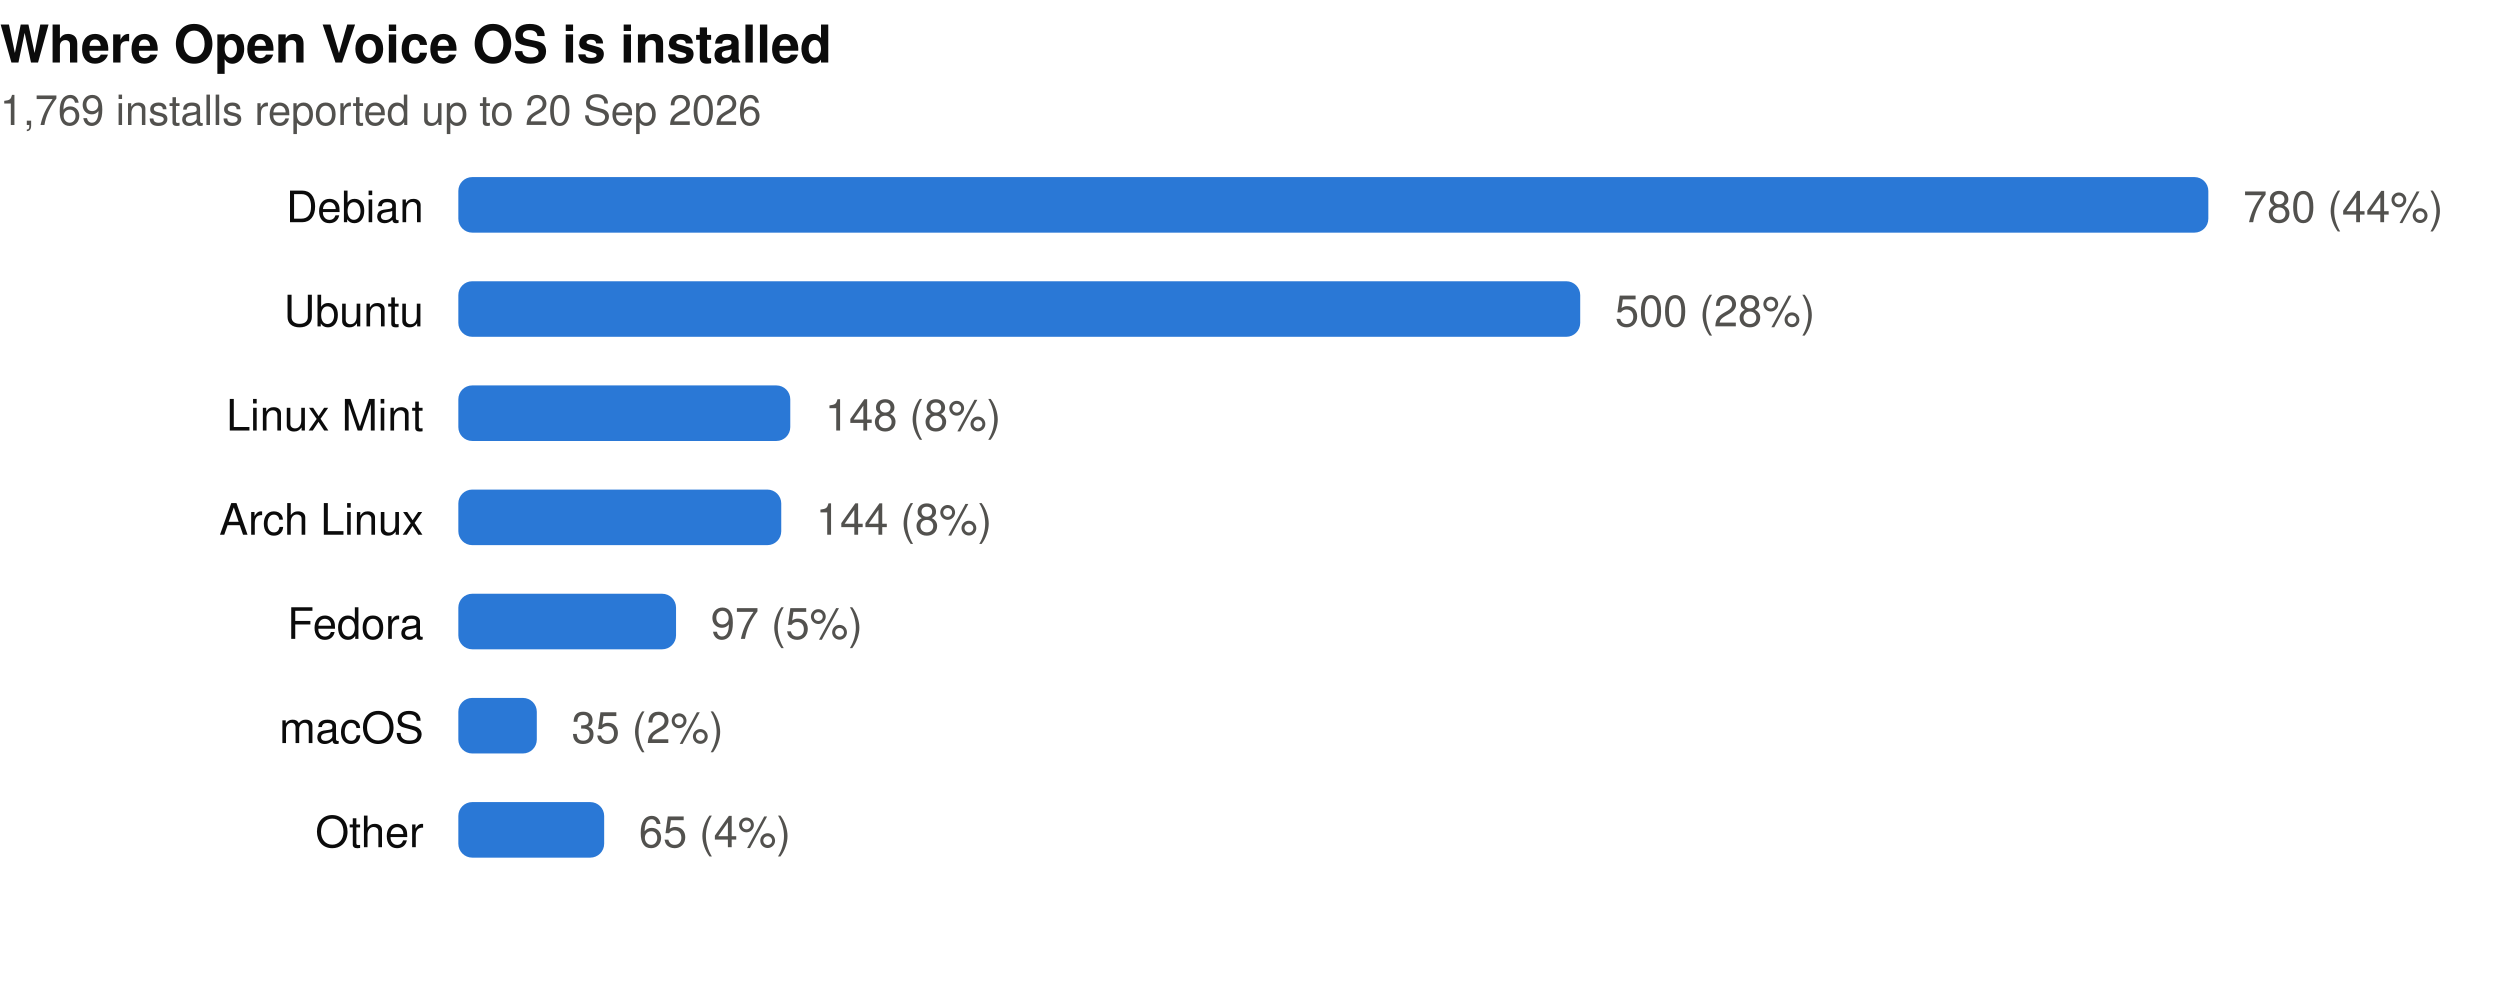
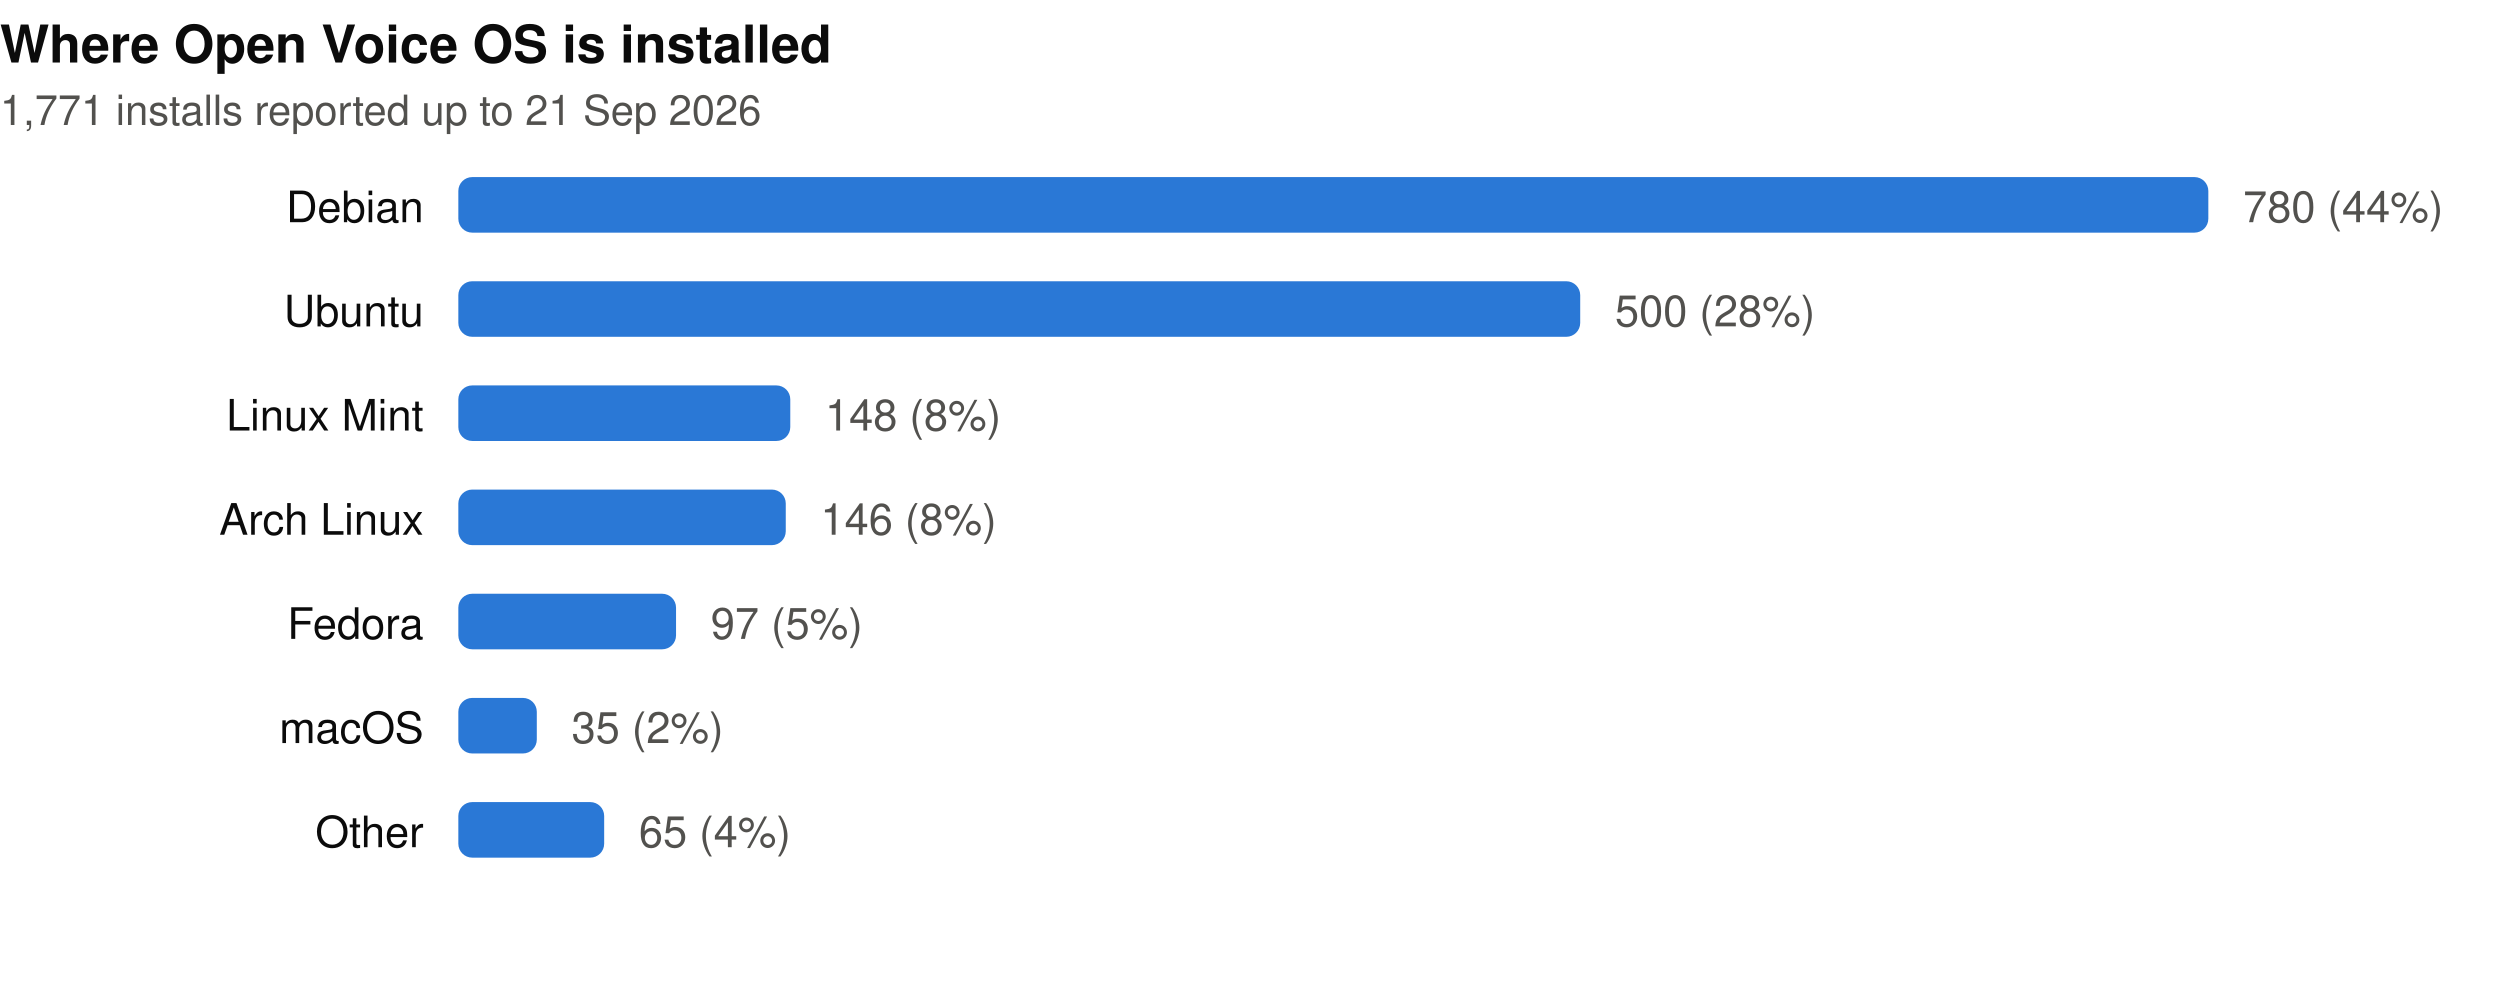
- <svg xmlns="http://www.w3.org/2000/svg" width="720" height="284" viewBox="0 0 720 284" role="img" aria-label="Where Open Voice OS is installed. 1,769 installs reported up to 20 Sep 2026">
+ <svg xmlns="http://www.w3.org/2000/svg" width="720" height="284" viewBox="0 0 720 284" role="img" aria-label="Where Open Voice OS is installed. 1,771 installs reported up to 21 Sep 2026">
  <text x="0" y="18" font-family="ui-sans-serif,-apple-system,BlinkMacSystemFont,'Segoe UI',Helvetica,Arial,sans-serif" font-size="15" font-weight="600" fill="#0b0b0b">Where Open Voice OS is installed</text>
-   <text x="0" y="36" font-family="ui-sans-serif,-apple-system,BlinkMacSystemFont,'Segoe UI',Helvetica,Arial,sans-serif" font-size="12" fill="#52514e">1,769 installs reported up to 20 Sep 2026</text>
+   <text x="0" y="36" font-family="ui-sans-serif,-apple-system,BlinkMacSystemFont,'Segoe UI',Helvetica,Arial,sans-serif" font-size="12" fill="#52514e">1,771 installs reported up to 21 Sep 2026</text>
  <text x="122" y="64.0" text-anchor="end" font-family="ui-sans-serif,-apple-system,BlinkMacSystemFont,'Segoe UI',Helvetica,Arial,sans-serif" font-size="12.5" fill="#0b0b0b">Debian</text>
  <rect x="132" y="51.0" width="504.0" height="16" rx="4" fill="#2a78d6" />
  <text x="646.0" y="64.0" font-family="ui-sans-serif,-apple-system,BlinkMacSystemFont,'Segoe UI',Helvetica,Arial,sans-serif" font-size="12.5" fill="#52514e">780 (44%)</text>
  <text x="122" y="94.0" text-anchor="end" font-family="ui-sans-serif,-apple-system,BlinkMacSystemFont,'Segoe UI',Helvetica,Arial,sans-serif" font-size="12.5" fill="#0b0b0b">Ubuntu</text>
  <rect x="132" y="81.0" width="323.1" height="16" rx="4" fill="#2a78d6" />
  <text x="465.1" y="94.0" font-family="ui-sans-serif,-apple-system,BlinkMacSystemFont,'Segoe UI',Helvetica,Arial,sans-serif" font-size="12.5" fill="#52514e">500 (28%)</text>
  <text x="122" y="124.0" text-anchor="end" font-family="ui-sans-serif,-apple-system,BlinkMacSystemFont,'Segoe UI',Helvetica,Arial,sans-serif" font-size="12.5" fill="#0b0b0b">Linux Mint</text>
  <rect x="132" y="111.0" width="95.6" height="16" rx="4" fill="#2a78d6" />
  <text x="237.6" y="124.0" font-family="ui-sans-serif,-apple-system,BlinkMacSystemFont,'Segoe UI',Helvetica,Arial,sans-serif" font-size="12.5" fill="#52514e">148 (8%)</text>
  <text x="122" y="154.0" text-anchor="end" font-family="ui-sans-serif,-apple-system,BlinkMacSystemFont,'Segoe UI',Helvetica,Arial,sans-serif" font-size="12.5" fill="#0b0b0b">Arch Linux</text>
-   <rect x="132" y="141.0" width="93.0" height="16" rx="4" fill="#2a78d6" />
-   <text x="235.0" y="154.0" font-family="ui-sans-serif,-apple-system,BlinkMacSystemFont,'Segoe UI',Helvetica,Arial,sans-serif" font-size="12.5" fill="#52514e">144 (8%)</text>
+   <rect x="132" y="141.0" width="94.3" height="16" rx="4" fill="#2a78d6" />
+   <text x="236.3" y="154.0" font-family="ui-sans-serif,-apple-system,BlinkMacSystemFont,'Segoe UI',Helvetica,Arial,sans-serif" font-size="12.5" fill="#52514e">146 (8%)</text>
  <text x="122" y="184.0" text-anchor="end" font-family="ui-sans-serif,-apple-system,BlinkMacSystemFont,'Segoe UI',Helvetica,Arial,sans-serif" font-size="12.5" fill="#0b0b0b">Fedora</text>
  <rect x="132" y="171.0" width="62.7" height="16" rx="4" fill="#2a78d6" />
  <text x="204.7" y="184.0" font-family="ui-sans-serif,-apple-system,BlinkMacSystemFont,'Segoe UI',Helvetica,Arial,sans-serif" font-size="12.5" fill="#52514e">97 (5%)</text>
  <text x="122" y="214.0" text-anchor="end" font-family="ui-sans-serif,-apple-system,BlinkMacSystemFont,'Segoe UI',Helvetica,Arial,sans-serif" font-size="12.5" fill="#0b0b0b">macOS</text>
  <rect x="132" y="201.0" width="22.6" height="16" rx="4" fill="#2a78d6" />
  <text x="164.6" y="214.0" font-family="ui-sans-serif,-apple-system,BlinkMacSystemFont,'Segoe UI',Helvetica,Arial,sans-serif" font-size="12.5" fill="#52514e">35 (2%)</text>
  <text x="122" y="244.0" text-anchor="end" font-family="ui-sans-serif,-apple-system,BlinkMacSystemFont,'Segoe UI',Helvetica,Arial,sans-serif" font-size="12.5" fill="#0b0b0b">Other</text>
  <rect x="132" y="231.0" width="42.0" height="16" rx="4" fill="#2a78d6" />
  <text x="184.0" y="244.0" font-family="ui-sans-serif,-apple-system,BlinkMacSystemFont,'Segoe UI',Helvetica,Arial,sans-serif" font-size="12.5" fill="#52514e">65 (4%)</text>
</svg>
